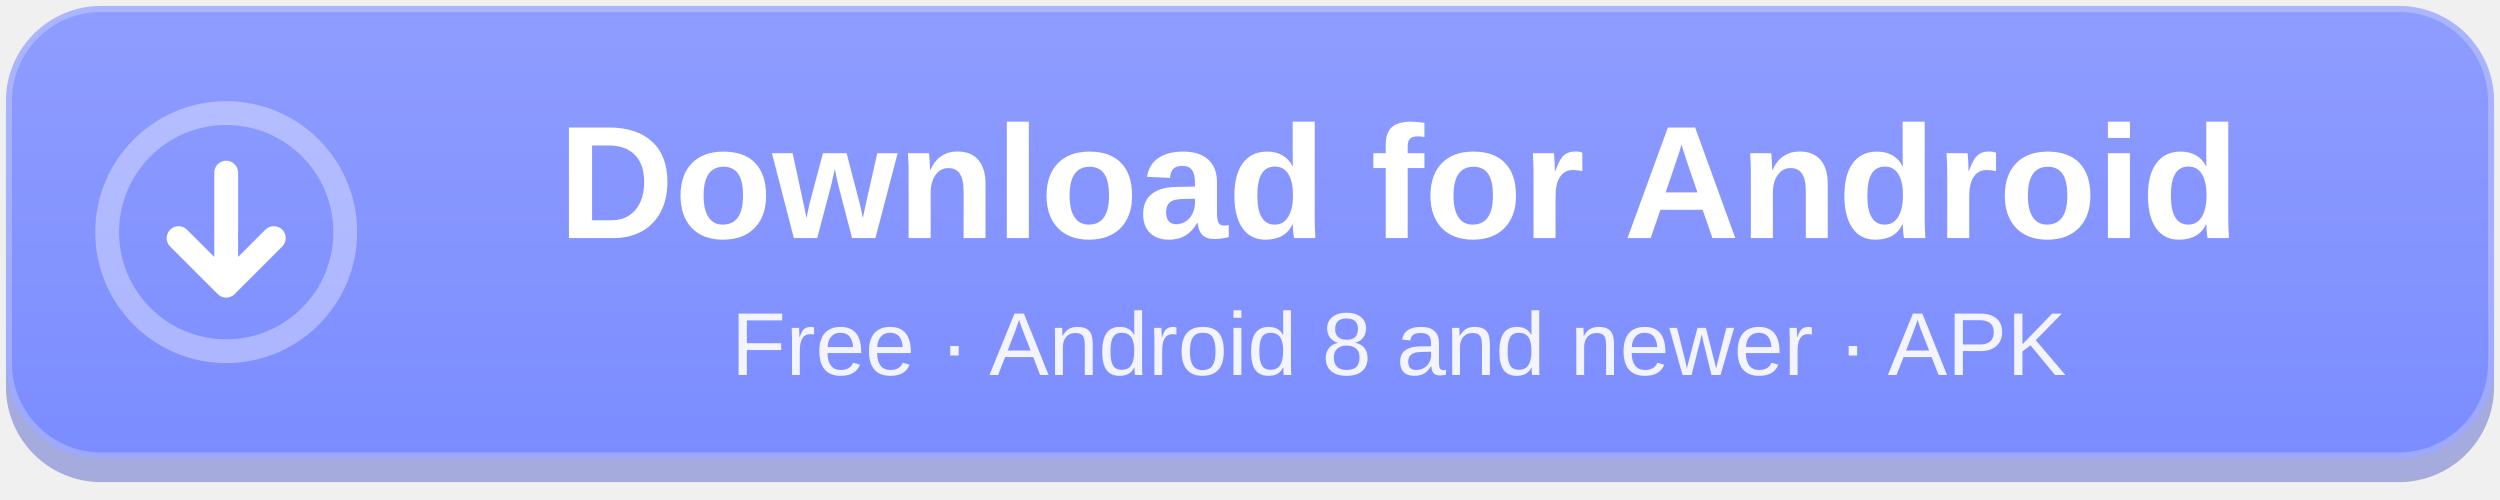
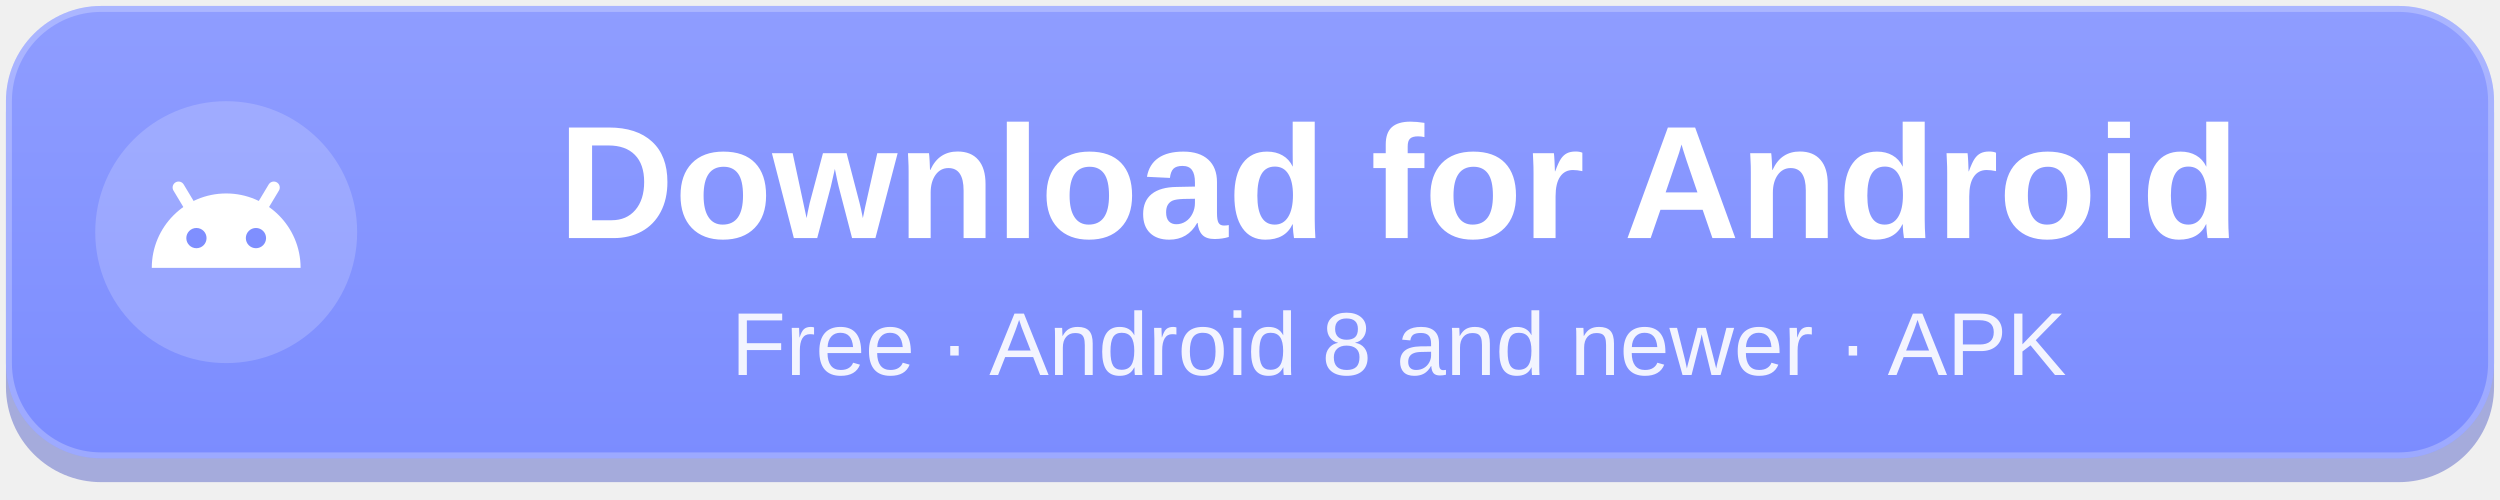
<svg xmlns="http://www.w3.org/2000/svg" width="420" height="84" viewBox="0 0 420 84" role="img" aria-label="Download for Android">
  <defs>
    <linearGradient id="g" x1="0" y1="0" x2="0" y2="1">
      <stop offset="0" stop-color="#8f9dff" />
      <stop offset="1" stop-color="#7b8cff" />
    </linearGradient>
  </defs>
  <rect x="1" y="3" width="418" height="78" rx="16" fill="#4a56c4" opacity="0.45" />
  <rect x="1" y="1" width="418" height="76" rx="16" fill="url(#g)" />
  <rect x="1.5" y="1.5" width="417" height="75" rx="15.5" fill="none" stroke="#ffffff" stroke-opacity="0.25" />
-   <g transform="translate(38 39)" fill="none" stroke="#ffffff" stroke-width="4" stroke-linecap="round" stroke-linejoin="round">
-     <circle r="20" stroke-opacity="0.35" />
-     <path d="M0 -10 V8 M-8 1 L0 9 L8 1" />
+   <g transform="translate(38 39)" fill="#ffffff">
+     <circle r="22" fill="#ffffff" fill-opacity="0.18" />
+     <path d="M-12.5 6 A12.5 12.5 0 0 1 12.5 6 Z" />
+     <path d="M-8 -9.5 L-5 -4.5 M8 -9.5 L5 -4.5" stroke="#ffffff" stroke-width="2" stroke-linecap="round" transform="translate(0 2)" />
+     <circle cx="-5" cy="1" r="1.7" fill="#7f8fff" />
+     <circle cx="5" cy="1" r="1.7" fill="#7f8fff" />
  </g>
  <text x="235" y="40" text-anchor="middle" font-family="Segoe UI, -apple-system, Helvetica Neue, Arial, sans-serif" font-size="27" font-weight="700" fill="#ffffff">Download for Android</text>
  <text x="235" y="63" text-anchor="middle" font-family="Segoe UI, -apple-system, Helvetica Neue, Arial, sans-serif" font-size="15" fill="#ffffff" fill-opacity="0.9">Free · Android 8 and newer · APK</text>
</svg>
